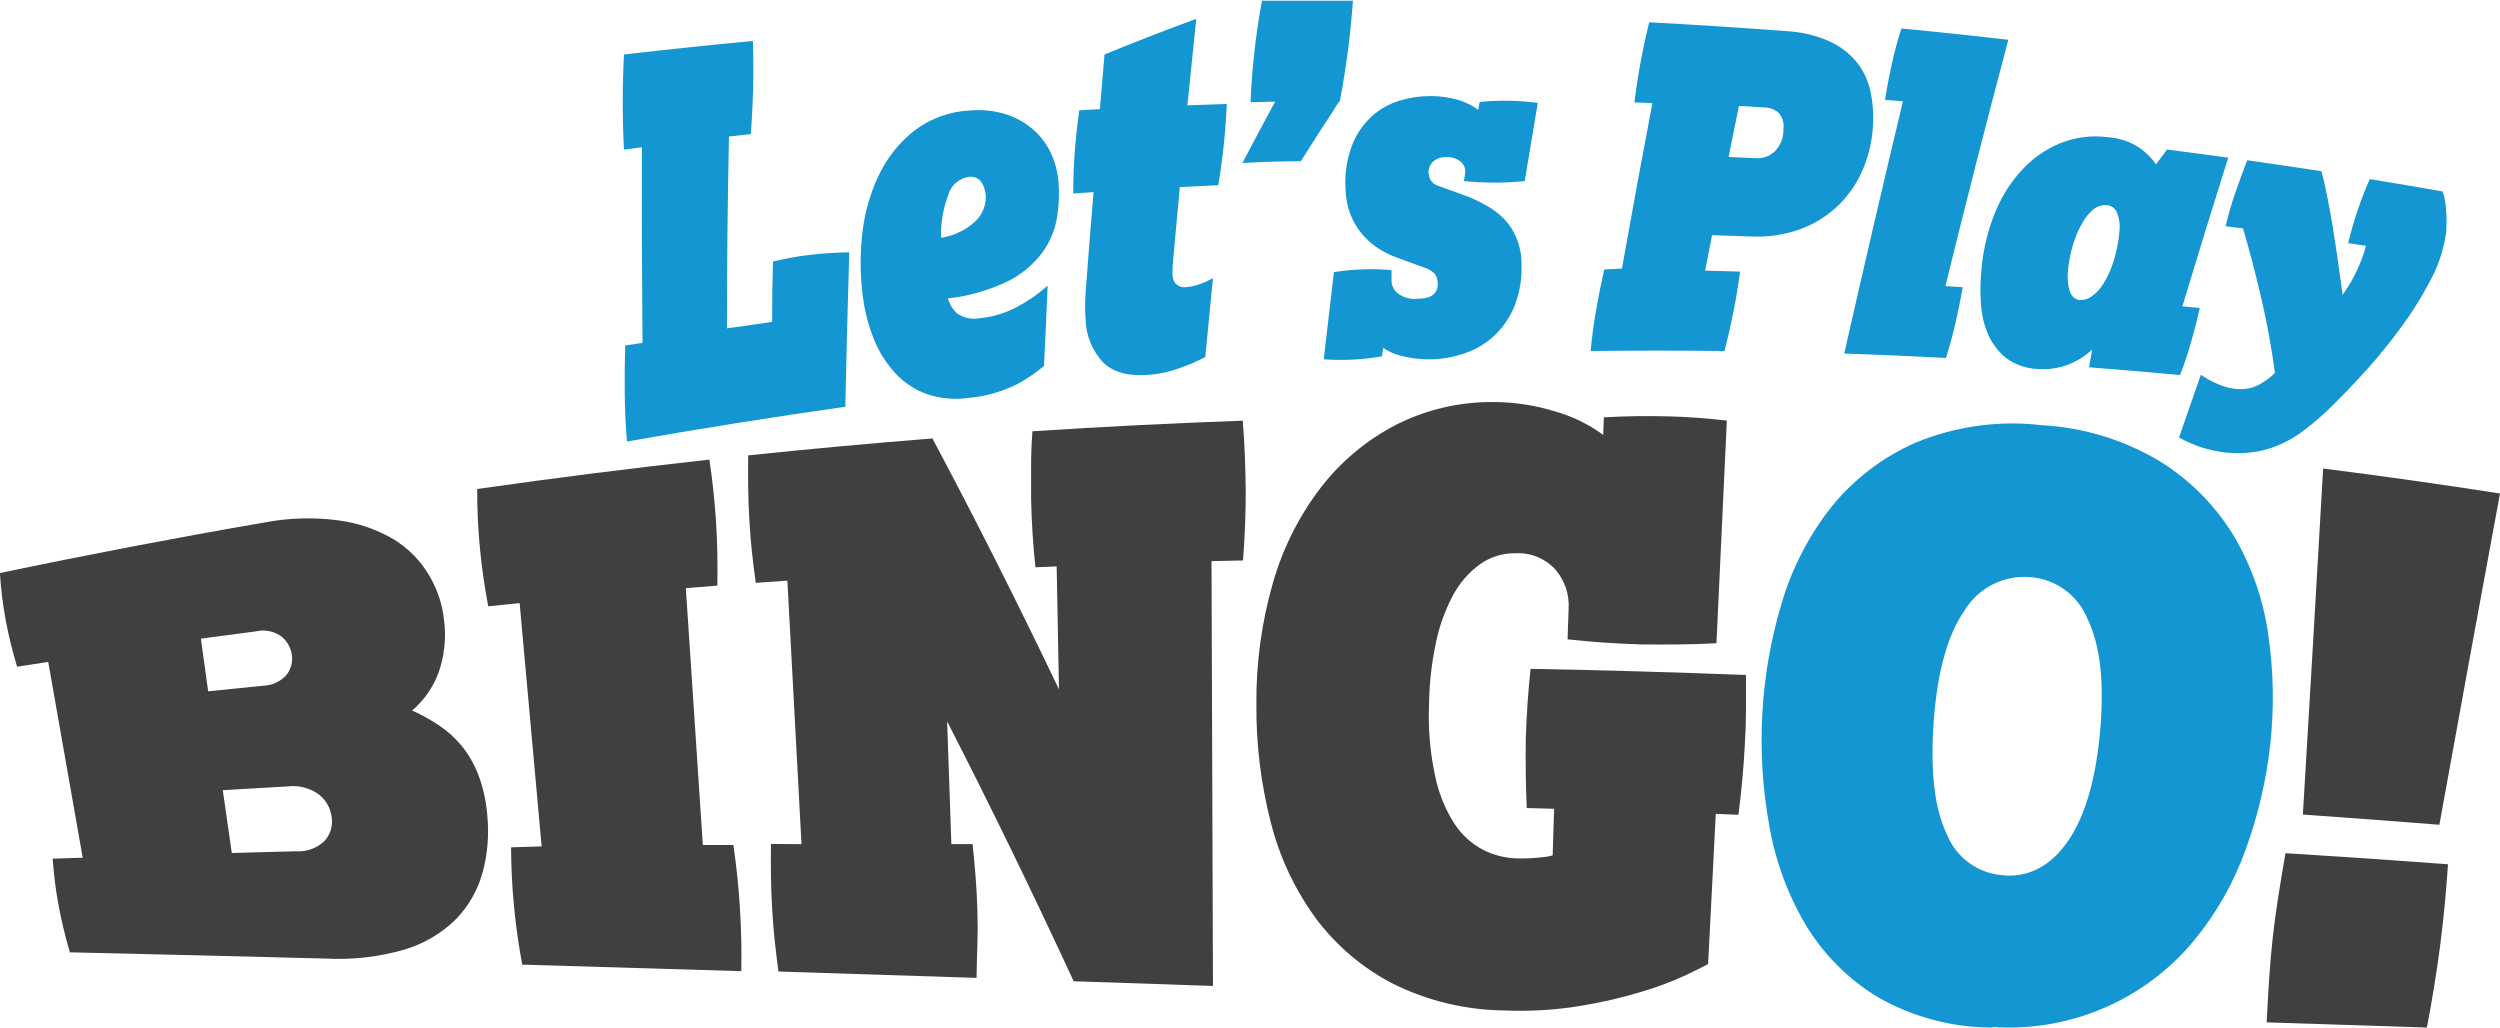
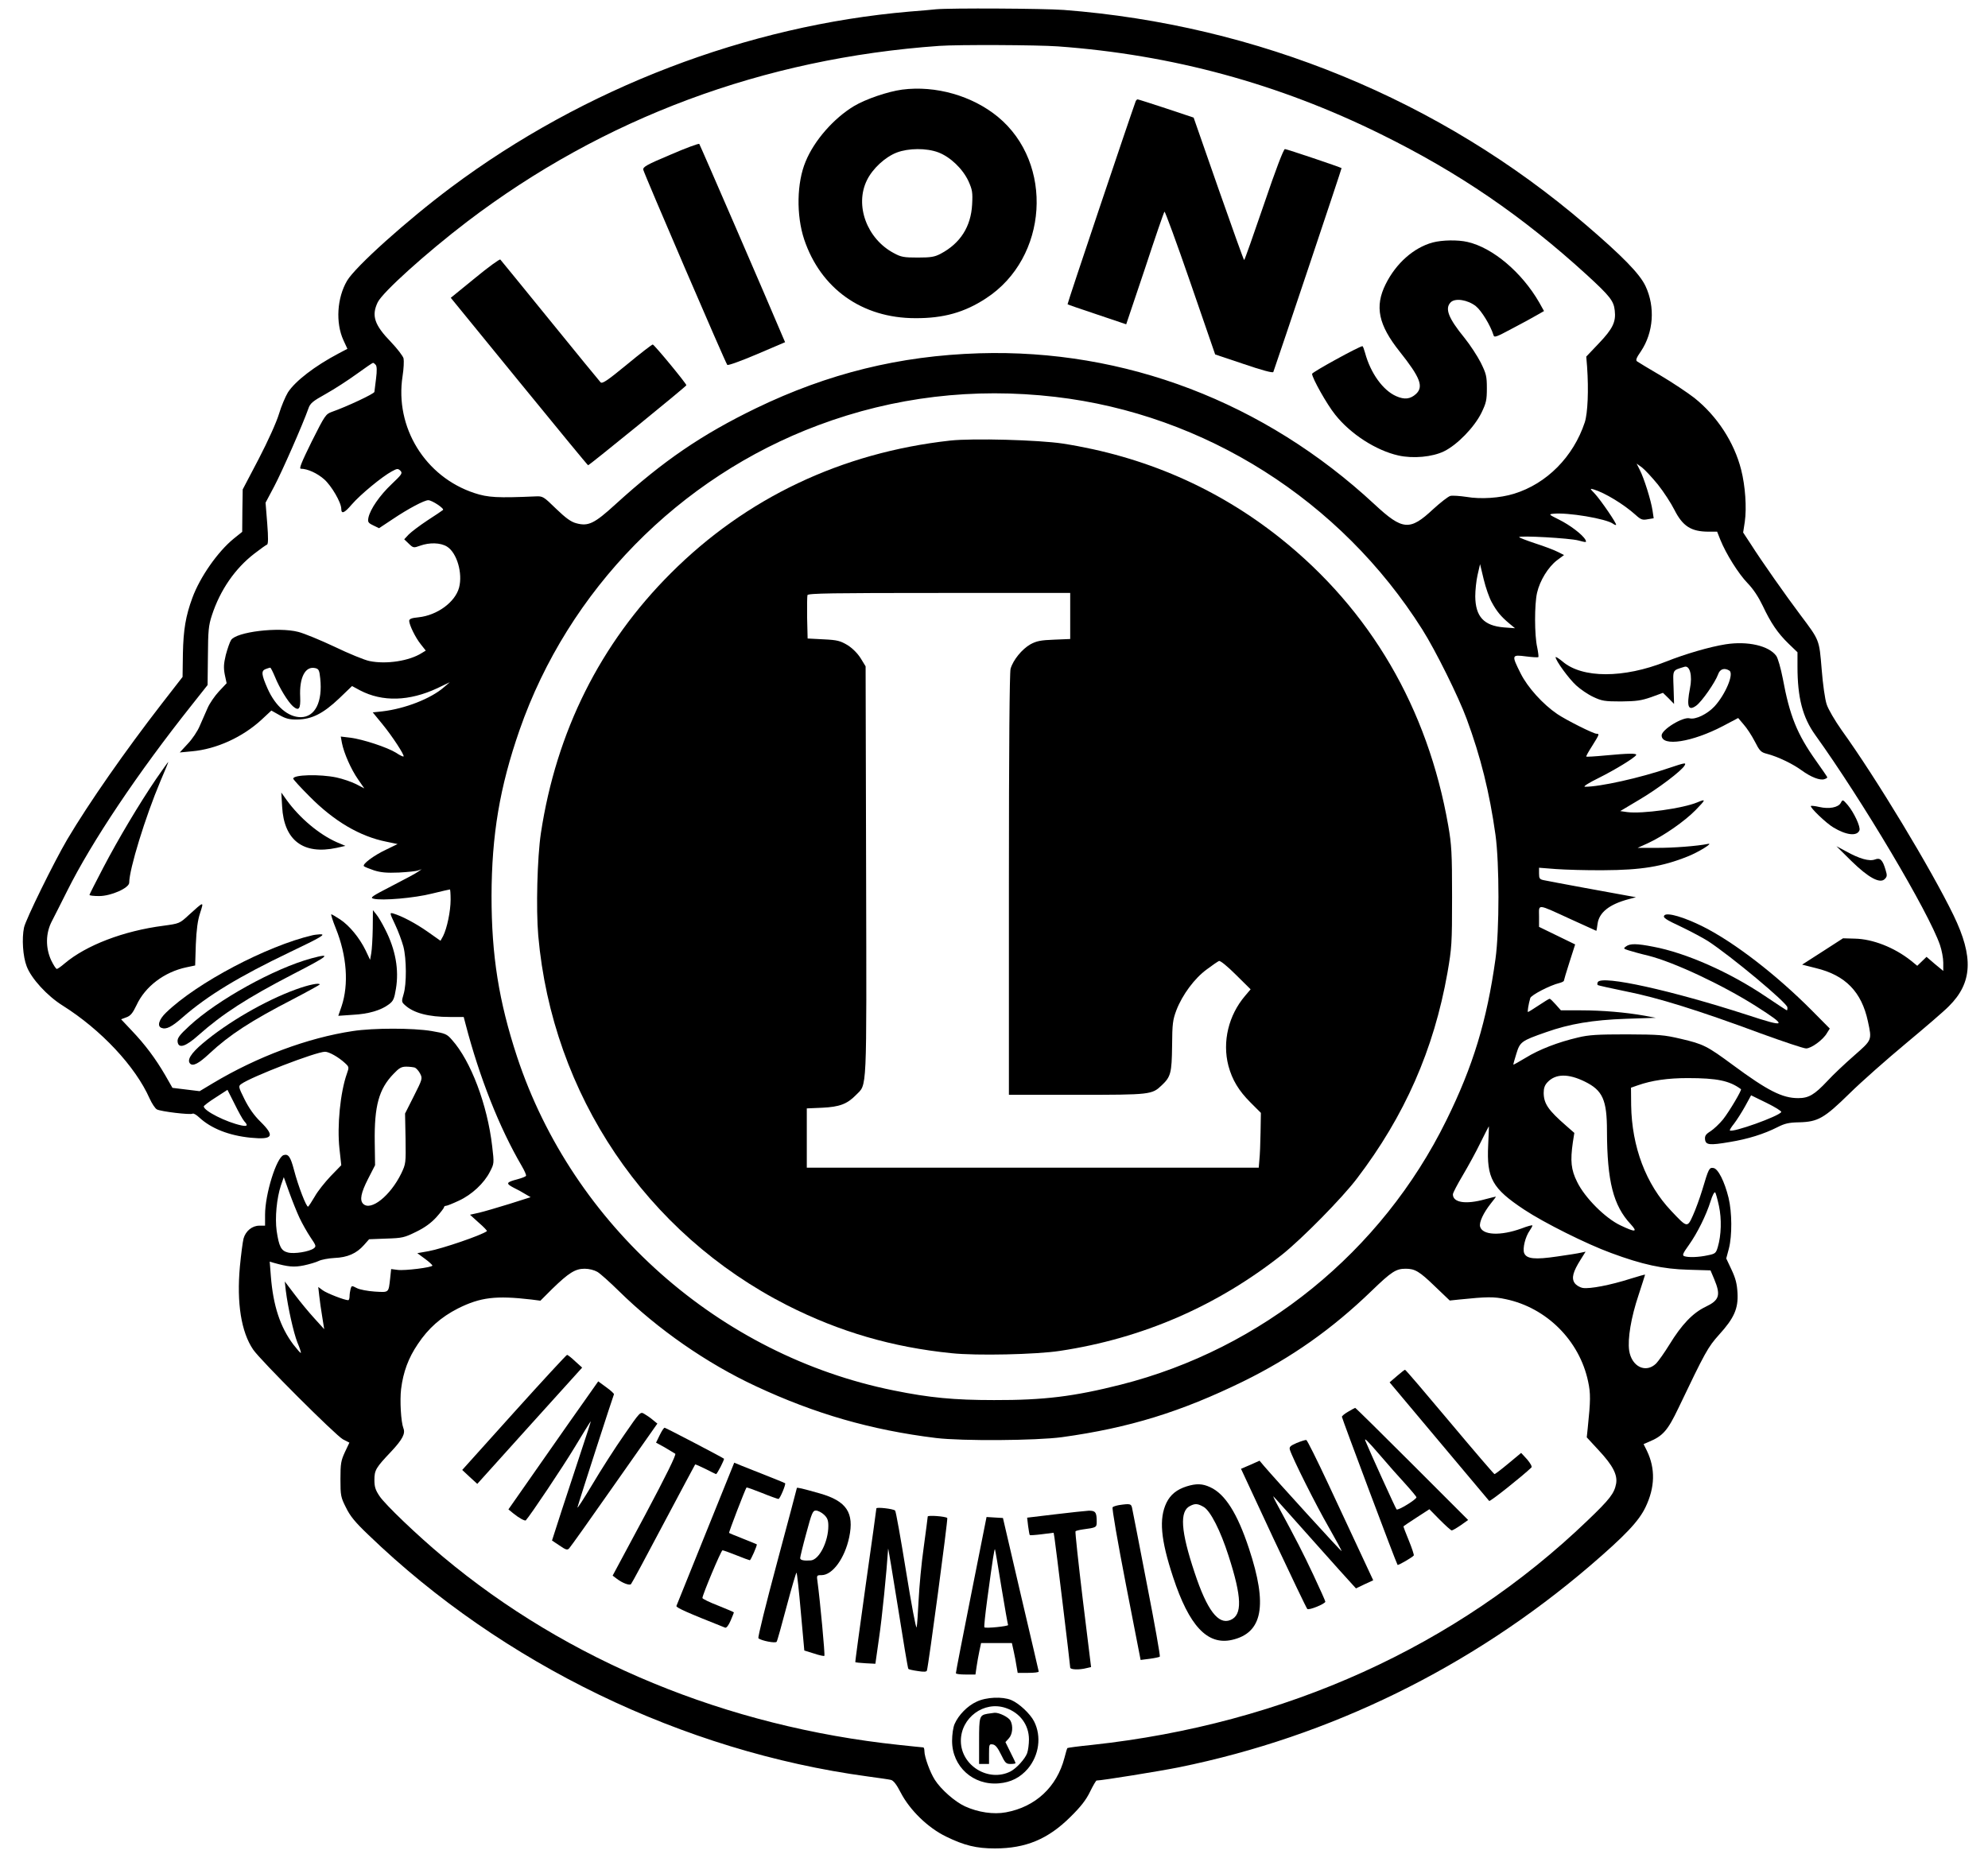
- <svg xmlns="http://www.w3.org/2000/svg" id="logo" data-name="logo" viewBox="0 0 260.23 106.96">
-   <defs>
-     <style>.cls-1{fill:#1496d3;}.cls-2{fill:#40403f;}</style>
-   </defs>
-   <path class="cls-1" d="M82.21,58.73q-.09-10.22-.07-20.36l-1.86.24a95.58,95.58,0,0,1,0-9.9Q87,27.94,93.7,27.3A86.68,86.68,0,0,1,93.48,37l-2.27.25Q91,47.21,91,57.22l4.7-.67q0-3.15.09-6.29,1-.23,1.94-.41t2-.29q1-.12,2-.18t2-.07q-.24,8-.41,16.07Q91.88,67,80.59,69q-.2-2.48-.23-5t.05-5Z" transform="translate(-15.33 -23.04)" />
-   <path class="cls-1" d="M124,61.14A17.31,17.31,0,0,1,121.26,63a14,14,0,0,1-5.12,1.46,9.36,9.36,0,0,1-4.25-.37,8.28,8.28,0,0,1-3.3-2.13,11.49,11.49,0,0,1-2.29-3.6,17.88,17.88,0,0,1-1.19-4.76,26.63,26.63,0,0,1,0-6.43,18.73,18.73,0,0,1,1.75-6,13,13,0,0,1,3.68-4.56,10.35,10.35,0,0,1,5.76-2.07,9.65,9.65,0,0,1,3.72.39,8.13,8.13,0,0,1,2.83,1.57,7.34,7.34,0,0,1,1.86,2.46,8.74,8.74,0,0,1,.8,3,15.44,15.44,0,0,1-.15,3.7,8.59,8.59,0,0,1-1.49,3.61,10.16,10.16,0,0,1-3.54,3A19.07,19.07,0,0,1,114,54.1a3.34,3.34,0,0,0,1,1.6,3.12,3.12,0,0,0,2.38.45A10.21,10.21,0,0,0,121.17,55a15.71,15.71,0,0,0,3.21-2.22Q124.21,57,124,61.14Zm-6.11-18a2.26,2.26,0,0,0-.48-1.24,1.32,1.32,0,0,0-1.22-.45,2.6,2.6,0,0,0-2.14,1.83,12,12,0,0,0-.77,4.51,6.71,6.71,0,0,0,3.6-1.73A3.57,3.57,0,0,0,117.93,43.15Z" transform="translate(-15.33 -23.04)" />
-   <path class="cls-1" d="M129.82,34.4q.1-1.33.24-2.82t.24-2.87Q135,26.78,139.85,25q-.47,4.5-.92,9l4.1-.14q-.09,2.1-.31,4.22t-.58,4.24l-4,.19q-.35,3.7-.68,7.42-.07.71-.08,1.14t0,.68a1.43,1.43,0,0,0,.35.84,1.26,1.26,0,0,0,1.11.33,5.18,5.18,0,0,0,1.5-.35,7.82,7.82,0,0,0,1.25-.58q-.41,4.1-.8,8.22a20.79,20.79,0,0,1-2.57,1.11,12.28,12.28,0,0,1-3.21.73c-2.12.19-3.72-.22-4.8-1.23a6.77,6.77,0,0,1-1.88-4.58q-.06-.71-.05-1.38t.06-1.5q.39-5.17.82-10.32l-2.12.14a60.92,60.92,0,0,1,.64-8.66Z" transform="translate(-15.33 -23.04)" />
-   <path class="cls-1" d="M144.66,40q1.68-3.21,3.4-6.38l-2.56.06a76,76,0,0,1,1.19-10.57q4.73,0,9.47,0a91.5,91.5,0,0,1-1.35,10.41,8.22,8.22,0,0,0-.67,1q-.63,1-1.4,2.14l-2,3.16Q147.72,39.84,144.66,40Z" transform="translate(-15.33 -23.04)" />
-   <path class="cls-1" d="M154.18,51.36a25.61,25.61,0,0,1,6-.21l0,.34c0,.16,0,.32,0,.47s0,.3,0,.46a1.78,1.78,0,0,0,.64,1.15,2.91,2.91,0,0,0,2.16.56c1.39,0,2.07-.59,2-1.66a1.62,1.62,0,0,0-.24-.84,2.13,2.13,0,0,0-1-.68l-3-1.09a10.17,10.17,0,0,1-2-1,7.56,7.56,0,0,1-1.68-1.52,7.3,7.3,0,0,1-1.17-2,8.06,8.06,0,0,1-.5-2.62,10.8,10.8,0,0,1,.66-4.51,8,8,0,0,1,2-3A7.68,7.68,0,0,1,161,33.52a10.82,10.82,0,0,1,3.2-.48,10.05,10.05,0,0,1,3,.43,6.71,6.71,0,0,1,2,1l.15-.82a26.33,26.33,0,0,1,6.05.1q-.69,4.06-1.36,8.14a31.45,31.45,0,0,1-6.33,0l.07-.43a3.22,3.22,0,0,0,.07-.63,1.33,1.33,0,0,0-.52-1,2.15,2.15,0,0,0-1.44-.43,1.93,1.93,0,0,0-1.4.47,1.54,1.54,0,0,0-.46,1.19,1.84,1.84,0,0,0,.2.7,1.39,1.39,0,0,0,.88.65l3.14,1.14a16.45,16.45,0,0,1,2,1,7.76,7.76,0,0,1,1.75,1.39,6.28,6.28,0,0,1,1.23,2,7.08,7.08,0,0,1,.48,2.63,11,11,0,0,1-.79,4.48A9,9,0,0,1,170.86,58a8.51,8.51,0,0,1-3,1.79,11.46,11.46,0,0,1-3.37.65,11.34,11.34,0,0,1-2.91-.27,5.92,5.92,0,0,1-2.27-.93l-.13.89a24.51,24.51,0,0,1-6.06.31Q153.65,55.89,154.18,51.36Z" transform="translate(-15.33 -23.04)" />
-   <path class="cls-1" d="M184.16,51q1.54-8.66,3.17-17.23l-1.87-.07A71.11,71.11,0,0,1,187,25.36q7.14.38,14.27.92a12.58,12.58,0,0,1,4.55,1.09,7.89,7.89,0,0,1,2.82,2.19,7.31,7.31,0,0,1,1.39,3,12.94,12.94,0,0,1,.27,3.46,13.73,13.73,0,0,1-1,4.52,11.48,11.48,0,0,1-2.5,3.76,11.31,11.31,0,0,1-3.95,2.55,13.26,13.26,0,0,1-5.38.8l-3.93-.13-.72,3.69,3.63.1q-.26,2.07-.67,4.13t-.94,4.14q-7-.09-13.94,0,.2-2.13.57-4.25t.85-4.24Zm14-11.49a2.59,2.59,0,0,0,1.9-.7,3.16,3.16,0,0,0,.91-2.36,2.07,2.07,0,0,0-.51-1.68,2.37,2.37,0,0,0-1.48-.55l-2.64-.15q-.54,2.65-1.08,5.31Z" transform="translate(-15.33 -23.04)" />
-   <path class="cls-1" d="M211.54,33.43q.3-1.87.71-3.73t1-3.7q5.57.54,11.13,1.18-3.37,12.7-6.55,25.64l1.81.12q-.33,1.84-.75,3.68t-1,3.68q-5.29-.28-10.59-.46,3-13.25,6.11-26.26Z" transform="translate(-15.33 -23.04)" />
-   <path class="cls-1" d="M232.78,61.27l.33-1.84a7.68,7.68,0,0,1-2.6,1.6,7.3,7.3,0,0,1-3,.42,5.87,5.87,0,0,1-3.33-1.12,6.33,6.33,0,0,1-1.87-2.41,9.43,9.43,0,0,1-.77-3.1,21,21,0,0,1,0-3.21,20.73,20.73,0,0,1,1.33-6.12,14.9,14.9,0,0,1,2.86-4.69,11.26,11.26,0,0,1,4.07-2.86,9.82,9.82,0,0,1,4.93-.62,6.75,6.75,0,0,1,3.4,1.17,7.54,7.54,0,0,1,1.63,1.65l1.14-1.54q3.19.41,6.37.85-2.42,7.68-4.77,15.47l1.81.19q-.4,1.75-.89,3.49t-1.16,3.48Q237.49,61.64,232.78,61.27Zm-.89-7a1.88,1.88,0,0,0,1.14-.36,4.25,4.25,0,0,0,1.21-1.28,10,10,0,0,0,1.05-2.26,14.51,14.51,0,0,0,.66-3.27,4,4,0,0,0-.21-1.8,1.24,1.24,0,0,0-1.06-.9,2,2,0,0,0-1.5.47A5.3,5.3,0,0,0,232,46.4a10.2,10.2,0,0,0-.92,2.23,13.29,13.29,0,0,0-.49,2.58,5.17,5.17,0,0,0,.19,2.16A1.27,1.27,0,0,0,231.9,54.29Z" transform="translate(-15.33 -23.04)" />
-   <path class="cls-1" d="M259.75,48.35A40.43,40.43,0,0,1,262,41.68q3.8.62,7.58,1.29a4.67,4.67,0,0,1,.27,1.06q.09.61.13,1.28a11,11,0,0,1,0,1.32q0,.65-.12,1.17a14.74,14.74,0,0,1-1.56,4.46,37.74,37.74,0,0,1-2.92,4.69,57.06,57.06,0,0,1-3.68,4.56q-2,2.21-3.84,4a31.19,31.19,0,0,1-2.48,2.16,13.18,13.18,0,0,1-2.49,1.54,10.64,10.64,0,0,1-2.7.85,12.12,12.12,0,0,1-3.14.09,12.77,12.77,0,0,1-4.9-1.57q1.13-3.28,2.27-6.53l.51.33a9.29,9.29,0,0,0,.87.47,8.55,8.55,0,0,0,1.07.42,5.17,5.17,0,0,0,1.07.24,4.8,4.8,0,0,0,1.6-.07,4,4,0,0,0,1.27-.56,6.94,6.94,0,0,0,.85-.6,4.54,4.54,0,0,0,.47-.43q-.52-3.93-1.43-7.82t-1.89-7.22L247,46.59q.4-1.74,1-3.46t1.24-3.41q3.87.55,7.73,1.14.25.88.57,2.45t.62,3.41q.3,1.85.56,3.71t.46,3.31q.4-.57.8-1.24a15,15,0,0,0,.72-1.38q.32-.7.56-1.36a10,10,0,0,0,.35-1.14Z" transform="translate(-15.33 -23.04)" />
-   <path class="cls-2" d="M23.94,112.32,20.35,91.94l-3.24.5q-.37-1.22-.66-2.4t-.52-2.42q-.23-1.24-.38-2.45t-.23-2.48Q29,79.82,42.78,77.44a24.13,24.13,0,0,1,7.81-.23,15.18,15.18,0,0,1,5.77,2A10.88,10.88,0,0,1,60,82.93a11.49,11.49,0,0,1,1.56,4.71A11.9,11.9,0,0,1,61,93a9.47,9.47,0,0,1-2.77,4A18.49,18.49,0,0,1,61,98.53a10.93,10.93,0,0,1,2.37,2.13,11.11,11.11,0,0,1,1.74,3,15.19,15.19,0,0,1,.93,4.12,16.5,16.5,0,0,1-.47,6.06,11.24,11.24,0,0,1-2.79,4.89,12.81,12.81,0,0,1-5.34,3.15,24.54,24.54,0,0,1-8.17.94q-13.34-.35-26.67-.65-.36-1.25-.65-2.44t-.52-2.43q-.23-1.24-.38-2.44t-.24-2.44Zm18.77-17.9a3.38,3.38,0,0,0,2.42-1.1,2.73,2.73,0,0,0,.58-2.12,3.05,3.05,0,0,0-1-1.84,3.25,3.25,0,0,0-2.74-.6l-5.73.76L37,95Zm3.41,17.23a3.91,3.91,0,0,0,3-1.08,3,3,0,0,0,.73-2.49,3.51,3.51,0,0,0-1.34-2.35,4.59,4.59,0,0,0-3.25-.83l-6.74.39.94,6.54Z" transform="translate(-15.33 -23.04)" />
-   <path class="cls-2" d="M71.71,111.14,69.42,85.82l-3.27.33q-.29-1.55-.5-3t-.36-3q-.15-1.56-.22-3.06T65,73.94q12.06-1.72,24.17-3.06.25,1.66.42,3.26t.28,3.28q.1,1.68.13,3.29T90,84l-3.28.26L88.49,111l3.18,0q.24,1.68.41,3.28t.27,3.29q.1,1.68.14,3.28t0,3.28l-22.8-.68q-.29-1.56-.5-3.06t-.36-3.05q-.15-1.56-.22-3.05t-.08-3.05Z" transform="translate(-15.33 -23.04)" />
-   <path class="cls-2" d="M98.76,110.91,97.29,83.48,94,83.71q-.24-1.69-.41-3.3t-.26-3.31q-.1-1.69-.12-3.32t0-3.34q9.58-1,19.18-1.76,6.76,12.7,13.17,26.11L125.32,82l-2.21.09q-.19-1.8-.3-3.52T122.66,75q0-1.8,0-3.53t.14-3.54q10.94-.71,21.89-1.1.15,1.86.22,3.63T145,74.1q0,1.86-.07,3.64t-.21,3.64l-3.28.07.15,44.22-14.5-.49q-6.4-13.84-13.17-27.05l.44,12.78h2.21q.19,1.78.32,3.48t.18,3.48q.06,1.78,0,3.48t-.09,3.48l-20.62-.66q-.23-1.7-.4-3.32t-.26-3.32q-.1-1.69-.12-3.32t0-3.32Z" transform="translate(-15.33 -23.04)" />
-   <path class="cls-2" d="M177.1,107.23l-2.85-.08q-.08-1.91-.1-3.65t0-3.56q.06-1.82.18-3.6t.32-3.68q11.22.21,22.42.64,0,1.92,0,3.71t-.12,3.62q-.1,1.83-.26,3.57t-.4,3.65l-2.36-.09-.8,15.63q-.56.31-2.35,1.17a34.31,34.31,0,0,1-4.56,1.71,50,50,0,0,1-6.4,1.48,38.8,38.8,0,0,1-7.91.47,26.68,26.68,0,0,1-11.62-2.8,23.42,23.42,0,0,1-8-6.8,28.81,28.81,0,0,1-4.67-9.94,47.78,47.78,0,0,1-1.51-12.34,44.28,44.28,0,0,1,1.73-12.66,29.71,29.71,0,0,1,5-9.92,23.57,23.57,0,0,1,7.8-6.5,22,22,0,0,1,10.23-2.37,21.7,21.7,0,0,1,6.21.94,15.55,15.55,0,0,1,5.13,2.48l.07-1.83q3.34-.19,6.74-.1,3,.08,6.06.44L194,90q-2,.1-3.94.12t-3.86,0q-2-.06-3.89-.19t-3.81-.34l.11-3.15a5.76,5.76,0,0,0-1.35-4.09,5.26,5.26,0,0,0-4.16-1.72,6.2,6.2,0,0,0-3.74,1.16,9.58,9.58,0,0,0-2.82,3.28,18.45,18.45,0,0,0-1.77,5,33,33,0,0,0-.69,6.34,29.48,29.48,0,0,0,.65,7.47,14.7,14.7,0,0,0,2,4.91,8,8,0,0,0,3,2.72,8.24,8.24,0,0,0,3.47.88,17.1,17.1,0,0,0,2.46-.1,6.52,6.52,0,0,0,1.29-.21Z" transform="translate(-15.33 -23.04)" />
-   <path class="cls-1" d="M222.77,130a24,24,0,0,1-12-3.18,22.2,22.2,0,0,1-7.5-7.54,30.38,30.38,0,0,1-3.78-10.34,49.69,49.69,0,0,1-.72-11.56,49.14,49.14,0,0,1,2-11.49,29.72,29.72,0,0,1,5.13-10,23.26,23.26,0,0,1,8.84-6.78,26.39,26.39,0,0,1,13.14-1.81,26.68,26.68,0,0,1,12.52,3.91A23.47,23.47,0,0,1,248,79.07a28,28,0,0,1,3.47,10.26,45,45,0,0,1,.18,11.16,47,47,0,0,1-2.54,10.91,31.68,31.68,0,0,1-5.4,9.54,25,25,0,0,1-21,9Zm1.29-15.82q3.93.18,6.55-3.62t3.32-11.34q.69-7.64-1.29-11.72a7,7,0,0,0-6-4.39,7.3,7.3,0,0,0-6.84,3.51q-2.64,3.81-3.19,11.58T218,109.92A6.79,6.79,0,0,0,224.06,114.16Z" transform="translate(-15.33 -23.04)" />
-   <path class="cls-2" d="M257.15,71.81q9.23,1.17,18.41,2.6-3.18,17.17-6.31,34.48-7.1-.56-14.21-1.06Q256.12,89.88,257.15,71.81Zm13,41.16q-.15,2.22-.35,4.33t-.48,4.24q-.28,2.14-.62,4.23t-.75,4.23l-16.68-.54q.11-2.22.25-4.39t.38-4.39q.25-2.21.59-4.38t.74-4.45Q261.66,112.37,270.12,113Z" transform="translate(-15.33 -23.04)" />
+ <svg xmlns="http://www.w3.org/2000/svg" version="1.0" width="1200pt" height="1119pt" viewBox="0 0 1200 1119" preserveAspectRatio="xMidYMid meet">
+   <g transform="translate(0,1119) scale(0.1,-0.1)" fill="#000000" stroke="none">
+     <path d="M5650 11134 c-19 -2 -91 -9 -160 -14 -979 -84 -1964 -461 -2767 -1061 -266 -199 -578 -479 -628 -564 -61 -104 -70 -254 -22 -359 l24 -52 -55 -29 c-142 -75 -260 -166 -304 -234 -15 -25 -40 -83 -54 -130 -15 -50 -66 -163 -122 -271 l-97 -185 -2 -128 -1 -128 -51 -41 c-96 -78 -204 -232 -250 -358 -40 -109 -54 -191 -57 -336 l-2 -141 -125 -161 c-220 -284 -440 -599 -571 -820 -81 -138 -251 -484 -261 -532 -14 -66 -7 -175 16 -234 27 -73 124 -179 217 -237 232 -146 439 -367 525 -561 14 -31 34 -61 44 -66 23 -13 202 -34 215 -26 6 4 24 -7 41 -23 71 -66 179 -109 310 -122 135 -13 148 9 59 97 -39 38 -70 83 -96 135 -37 75 -38 79 -20 92 58 43 452 195 506 195 24 0 81 -32 120 -68 25 -23 26 -25 12 -64 -40 -113 -60 -316 -45 -453 l11 -100 -64 -66 c-35 -37 -79 -92 -96 -123 -18 -31 -36 -58 -40 -61 -10 -6 -60 124 -85 220 -21 80 -34 100 -63 91 -43 -14 -112 -235 -112 -360 l0 -66 -34 0 c-44 0 -83 -32 -96 -78 -5 -20 -15 -96 -22 -169 -20 -220 8 -395 80 -501 43 -64 500 -520 542 -542 l39 -20 -27 -57 c-24 -52 -27 -70 -27 -163 0 -99 2 -110 33 -171 25 -52 55 -89 137 -167 807 -778 1898 -1306 3010 -1457 66 -9 130 -18 142 -21 15 -3 34 -26 60 -77 55 -106 164 -212 273 -265 110 -54 184 -72 295 -72 187 0 321 56 456 190 63 62 95 103 119 153 18 37 36 67 39 67 32 0 384 57 498 80 914 186 1765 604 2480 1216 213 183 295 269 336 355 57 119 60 232 8 340 l-20 40 32 14 c85 35 114 69 178 203 163 341 178 368 246 444 91 100 116 158 111 251 -3 55 -11 88 -36 141 l-32 68 16 60 c20 78 19 219 -2 306 -24 98 -63 176 -91 180 -26 4 -29 -2 -68 -133 -15 -49 -40 -118 -56 -153 -34 -76 -35 -75 -131 27 -153 161 -238 387 -242 638 l-1 106 40 14 c85 30 182 44 302 44 179 0 253 -16 322 -67 6 -5 -69 -132 -108 -182 -22 -27 -56 -59 -76 -72 -29 -18 -35 -28 -33 -49 4 -34 26 -37 149 -16 110 18 206 48 289 90 43 22 69 28 130 29 114 3 151 24 305 175 71 70 224 205 338 300 114 95 232 196 261 226 142 141 150 297 28 549 -135 278 -466 827 -675 1117 -41 58 -82 128 -91 157 -10 30 -23 121 -30 211 -15 181 -12 173 -129 329 -85 113 -235 326 -299 427 l-46 70 10 65 c12 85 3 216 -22 314 -42 166 -146 325 -283 434 -40 31 -131 92 -202 134 -72 42 -136 81 -143 86 -10 7 -5 21 23 61 76 114 87 267 28 393 -35 75 -139 181 -363 373 -876 751 -1980 1205 -3149 1295 -121 9 -684 12 -771 4z m735 -224 c690 -50 1332 -225 1950 -530 472 -233 853 -493 1247 -853 136 -125 159 -154 165 -212 8 -68 -12 -110 -96 -198 l-76 -80 5 -61 c10 -142 4 -280 -14 -336 -69 -208 -229 -370 -427 -431 -84 -26 -200 -34 -287 -19 -40 6 -84 9 -97 6 -13 -3 -60 -40 -104 -80 -141 -132 -184 -129 -354 29 -665 618 -1508 939 -2387 912 -481 -15 -912 -122 -1345 -331 -330 -160 -561 -318 -849 -580 -129 -118 -165 -135 -238 -115 -31 8 -63 31 -121 87 -77 75 -80 77 -125 75 -228 -10 -286 -7 -368 20 -298 98 -482 398 -434 706 7 44 9 92 6 107 -4 15 -38 59 -76 99 -100 103 -119 159 -80 240 30 61 290 296 540 487 821 625 1788 986 2850 1061 112 8 589 6 715 -3z m-4117 -1923 c7 -8 8 -35 2 -82 -5 -39 -9 -75 -10 -81 0 -11 -169 -90 -255 -120 -39 -14 -43 -20 -123 -179 -62 -126 -78 -165 -66 -165 40 0 99 -27 141 -64 44 -39 103 -140 103 -178 0 -34 19 -26 64 27 51 59 183 168 241 199 33 18 37 18 52 4 14 -15 9 -22 -53 -81 -72 -68 -129 -151 -140 -202 -5 -27 -2 -32 29 -47 l35 -17 83 55 c92 62 190 114 214 114 23 0 99 -51 89 -59 -5 -4 -47 -33 -94 -63 -47 -31 -97 -69 -113 -85 l-27 -29 28 -27 c26 -25 29 -26 67 -12 58 21 124 19 163 -5 60 -37 96 -161 73 -248 -24 -88 -132 -167 -245 -179 -43 -4 -56 -10 -56 -22 1 -25 37 -100 70 -141 l30 -38 -23 -14 c-76 -49 -216 -70 -317 -49 -30 6 -125 45 -210 86 -85 40 -184 81 -220 90 -120 31 -373 0 -405 -49 -8 -12 -22 -53 -32 -90 -13 -55 -14 -78 -6 -120 l11 -51 -47 -50 c-25 -27 -56 -72 -68 -100 -12 -27 -33 -76 -47 -107 -13 -32 -46 -81 -73 -109 l-48 -52 74 7 c147 13 305 85 420 191 l59 55 48 -27 c39 -22 61 -28 109 -27 87 1 156 36 252 127 l78 75 48 -26 c136 -71 298 -66 467 13 l75 36 -35 -30 c-79 -69 -235 -130 -373 -146 l-57 -6 59 -72 c59 -72 134 -187 127 -194 -2 -3 -23 7 -45 22 -53 33 -199 81 -275 91 l-59 7 7 -39 c12 -61 55 -159 97 -219 l38 -55 -50 26 c-28 14 -81 32 -118 40 -100 21 -261 17 -261 -7 0 -5 44 -53 98 -107 148 -150 304 -242 465 -274 l67 -14 -68 -33 c-77 -36 -148 -90 -135 -101 4 -4 32 -15 61 -25 42 -13 76 -16 150 -13 54 3 106 8 117 13 l20 7 -20 -14 c-11 -9 -82 -47 -158 -86 -124 -64 -136 -72 -112 -78 51 -13 247 4 353 31 57 14 105 25 108 25 2 0 4 -28 4 -62 0 -70 -22 -173 -45 -219 l-16 -29 -78 55 c-73 51 -154 94 -208 110 -22 6 -21 3 12 -67 19 -40 41 -100 50 -133 19 -74 20 -227 1 -288 -13 -43 -12 -47 8 -65 52 -48 142 -72 271 -72 l84 0 11 -42 c84 -323 205 -628 339 -857 17 -29 29 -56 26 -60 -2 -5 -26 -14 -52 -21 -68 -18 -71 -25 -24 -50 23 -11 56 -29 73 -40 l31 -18 -129 -41 c-71 -22 -153 -46 -183 -53 l-54 -12 53 -48 c30 -26 52 -49 49 -51 -30 -24 -270 -106 -352 -121 l-68 -12 46 -34 c25 -18 45 -37 45 -41 0 -11 -168 -32 -210 -26 l-39 5 -6 -57 c-10 -88 -6 -84 -93 -79 -43 3 -91 12 -108 21 -31 16 -32 16 -38 -6 -3 -12 -6 -32 -6 -44 0 -13 -4 -23 -8 -23 -22 0 -130 42 -154 60 l-27 20 6 -53 c3 -28 11 -86 18 -127 l12 -75 -59 65 c-33 36 -86 100 -119 144 l-60 79 6 -54 c13 -104 47 -255 70 -314 14 -32 23 -61 21 -63 -3 -2 -22 21 -45 50 -80 106 -122 235 -136 412 l-7 89 23 -7 c89 -25 123 -28 183 -16 33 7 74 19 90 27 16 8 59 16 95 18 78 3 133 27 178 78 l31 35 104 4 c97 3 109 6 180 41 52 25 91 54 122 88 25 28 46 55 46 60 0 5 6 9 13 9 6 0 41 14 77 31 78 36 152 105 187 174 26 50 26 51 14 154 -29 251 -129 516 -243 643 -30 35 -40 39 -122 53 -113 19 -351 19 -476 0 -273 -41 -578 -155 -845 -315 l-80 -48 -82 10 -82 10 -44 77 c-59 101 -121 184 -201 268 l-65 69 32 12 c25 9 38 25 61 73 52 113 168 201 302 229 l52 11 4 127 c4 90 11 145 26 190 23 72 25 72 -69 -13 -55 -51 -57 -51 -151 -64 -242 -31 -468 -118 -598 -228 -21 -18 -42 -33 -47 -33 -5 0 -20 23 -34 52 -35 76 -34 165 5 238 16 30 56 111 91 180 149 299 427 714 753 1124 l95 120 2 175 c1 154 4 185 24 246 50 153 140 283 257 373 36 28 70 52 76 54 7 3 8 40 1 128 l-10 125 53 100 c48 91 173 376 205 467 11 33 25 45 106 90 52 29 135 83 186 120 51 37 95 67 98 67 4 1 11 -5 17 -12z m4101 -193 c904 -105 1724 -625 2216 -1404 80 -126 220 -409 268 -540 85 -230 138 -444 174 -700 24 -174 24 -576 0 -750 -52 -373 -135 -647 -297 -975 -390 -792 -1112 -1379 -1965 -1595 -281 -71 -462 -94 -765 -93 -241 0 -389 14 -605 58 -1053 212 -1937 996 -2274 2015 -110 335 -154 610 -154 970 1 369 49 657 169 1002 294 845 963 1527 1804 1841 457 171 938 228 1429 171z m3638 -529 c35 -44 80 -113 100 -153 50 -99 101 -132 207 -132 l51 0 19 -48 c35 -87 110 -206 164 -262 35 -36 66 -83 92 -137 49 -104 90 -165 157 -230 l53 -51 0 -87 c0 -187 31 -306 107 -412 285 -397 684 -1069 753 -1268 11 -32 20 -80 20 -107 l0 -50 -51 42 -50 43 -28 -27 -28 -27 -38 31 c-101 80 -231 131 -340 133 l-70 2 -124 -80 -123 -79 83 -21 c179 -43 276 -144 314 -321 25 -116 26 -111 -84 -208 -55 -48 -127 -116 -160 -152 -79 -84 -113 -104 -177 -104 -95 0 -183 44 -394 200 -156 115 -177 126 -314 158 -102 24 -129 26 -326 27 -175 0 -230 -3 -295 -19 -120 -28 -234 -72 -315 -122 -40 -24 -74 -43 -75 -42 -1 2 7 31 18 66 22 72 30 78 179 130 141 50 281 74 483 81 l180 6 -70 13 c-113 20 -252 32 -381 32 l-122 0 -31 35 c-17 19 -33 35 -37 35 -4 0 -33 -18 -66 -40 -33 -22 -62 -40 -65 -40 -4 0 3 46 14 84 5 18 118 77 176 91 15 4 27 10 27 14 0 3 15 54 34 113 l34 106 -109 53 -109 53 0 63 c0 77 -18 79 194 -18 83 -38 151 -69 152 -69 1 0 4 19 7 41 9 70 71 119 187 150 l45 12 -50 9 c-63 11 -471 86 -507 94 -24 5 -28 10 -28 40 l0 35 103 -8 c56 -4 185 -8 287 -7 227 1 355 22 507 83 66 26 159 84 123 76 -62 -13 -214 -25 -315 -24 l-110 0 64 29 c94 44 218 130 286 199 63 65 64 69 11 47 -88 -37 -334 -71 -424 -59 l-42 6 109 65 c118 69 263 179 280 211 10 18 1 16 -92 -15 -177 -61 -422 -115 -510 -114 -13 1 24 24 83 53 102 51 214 120 226 138 7 12 -45 11 -185 -2 -62 -6 -115 -9 -116 -7 -2 2 14 31 36 65 43 69 45 73 26 73 -19 0 -184 83 -237 119 -87 59 -179 161 -221 245 -56 112 -55 114 32 103 39 -5 72 -7 75 -4 2 2 -1 28 -7 58 -17 73 -17 261 -1 330 17 74 67 155 120 196 l43 32 -38 19 c-21 11 -82 34 -135 51 -54 18 -98 35 -98 38 0 11 305 -6 357 -20 49 -13 51 -13 43 4 -17 31 -93 89 -160 122 -60 30 -63 32 -36 35 87 10 324 -30 364 -61 7 -5 14 -8 17 -6 6 6 -92 149 -128 188 -31 32 -31 33 -7 26 67 -20 182 -90 252 -153 33 -30 42 -33 74 -27 l36 6 -7 47 c-9 60 -51 195 -77 245 l-19 38 32 -23 c17 -13 60 -59 96 -103z m-1002 -712 c30 -55 55 -85 105 -127 l35 -29 -67 5 c-121 10 -172 65 -173 188 0 36 6 94 14 129 l15 65 22 -92 c12 -50 34 -113 49 -139z m-7345 -450 c27 -67 78 -150 108 -177 36 -31 47 -17 44 56 -6 118 31 189 92 174 20 -5 24 -13 29 -62 15 -142 -31 -233 -117 -234 -77 0 -153 65 -201 173 -37 84 -39 106 -13 117 13 5 26 9 29 9 3 1 16 -25 29 -56z m845 -2359 c8 -4 23 -20 31 -36 15 -29 14 -33 -38 -136 l-53 -105 3 -151 c2 -149 2 -152 -26 -211 -66 -135 -184 -229 -230 -183 -22 22 -13 67 30 151 l42 82 -2 140 c-3 218 25 320 113 411 34 36 48 44 77 44 20 0 44 -3 53 -6z m7061 -84 c108 -53 134 -110 134 -299 1 -303 38 -450 144 -563 44 -48 27 -49 -63 -6 -91 43 -215 167 -261 262 -37 74 -42 127 -26 239 l9 57 -49 43 c-108 94 -135 133 -136 198 0 29 6 47 23 65 49 52 125 53 225 4z m-8092 -239 c24 -26 20 -33 -16 -26 -91 19 -228 88 -228 115 0 4 32 29 72 54 l71 46 43 -85 c23 -47 49 -94 58 -104z m9278 55 c-15 -26 -295 -126 -310 -111 -3 2 9 21 26 42 16 21 46 68 66 104 l36 66 94 -46 c51 -25 91 -50 88 -55z m-1769 -199 c-10 -201 24 -262 217 -390 119 -79 377 -208 525 -262 188 -70 314 -97 465 -101 l135 -4 22 -52 c41 -98 32 -128 -52 -168 -77 -37 -144 -107 -218 -228 -29 -47 -65 -98 -80 -114 -62 -61 -148 -20 -163 78 -10 71 11 199 57 336 21 65 39 120 39 122 0 2 -39 -9 -87 -24 -122 -39 -247 -63 -289 -56 -20 4 -41 17 -50 31 -19 29 -9 67 37 140 l30 48 -28 -6 c-15 -4 -80 -14 -143 -23 -135 -20 -186 -15 -200 21 -10 28 7 98 34 136 9 13 16 26 16 30 0 4 -30 -4 -66 -18 -127 -46 -237 -41 -250 12 -6 26 20 82 65 139 17 21 31 40 31 41 0 1 -30 -6 -67 -16 -115 -32 -193 -20 -193 30 0 9 27 60 59 114 32 54 81 143 107 197 27 55 50 99 51 100 1 0 -1 -51 -4 -113z m-7175 -440 c16 -34 46 -87 66 -117 34 -50 36 -55 20 -67 -27 -20 -118 -35 -156 -25 -41 10 -54 36 -68 130 -11 80 0 197 26 276 l17 49 33 -92 c18 -50 46 -120 62 -154z m8568 72 c17 -79 14 -177 -7 -248 -11 -37 -15 -41 -61 -50 -54 -12 -118 -14 -142 -5 -13 5 -7 18 29 68 51 72 104 179 131 265 10 33 22 56 27 52 4 -4 14 -41 23 -82z m-6770 -398 c17 -10 75 -62 130 -116 235 -231 530 -436 826 -574 357 -167 697 -265 1088 -313 158 -19 603 -16 760 5 406 56 719 153 1095 337 289 142 535 315 775 547 120 116 147 133 205 133 56 0 83 -16 176 -106 l90 -86 57 6 c166 17 209 18 282 2 246 -52 444 -250 496 -496 16 -73 15 -117 -2 -281 l-6 -57 72 -78 c86 -92 115 -149 105 -203 -11 -57 -37 -92 -172 -221 -791 -760 -1826 -1229 -2992 -1355 -80 -8 -146 -17 -148 -19 -2 -2 -10 -28 -18 -60 -46 -175 -174 -295 -353 -328 -75 -14 -168 0 -247 36 -61 28 -145 102 -182 160 -29 45 -63 139 -63 173 0 12 -3 23 -7 23 -5 0 -70 7 -146 15 -1040 110 -2002 507 -2753 1136 -155 129 -350 316 -383 366 -25 37 -31 57 -31 97 0 60 8 74 102 173 68 73 86 108 73 140 -15 39 -22 168 -14 236 13 104 44 188 101 272 63 95 140 163 242 215 136 68 229 79 444 54 l54 -7 71 71 c100 97 139 122 196 122 27 0 58 -8 77 -19z" />
+     <path d="M5446 10649 c-88 -12 -220 -57 -292 -100 -122 -74 -239 -207 -291 -334 -54 -128 -57 -325 -9 -470 100 -298 350 -476 671 -476 170 -1 298 35 427 120 375 244 412 815 71 1096 -155 127 -375 190 -577 164z m218 -379 c73 -28 147 -99 182 -174 23 -52 26 -67 22 -140 -7 -134 -71 -235 -190 -298 -36 -19 -58 -23 -138 -23 -84 0 -101 3 -145 27 -162 86 -237 288 -162 440 34 70 110 140 180 167 71 27 179 28 251 1z" />
+     <path d="M6855 10578 c-36 -99 -414 -1223 -411 -1225 2 -2 82 -30 179 -62 l175 -59 113 336 c61 186 114 340 118 344 3 4 74 -189 156 -427 l150 -435 173 -58 c108 -37 175 -55 178 -48 33 93 414 1230 412 1231 -8 6 -331 115 -342 115 -8 0 -56 -125 -127 -335 -63 -184 -116 -335 -119 -335 -3 0 -72 194 -155 430 l-150 430 -165 55 c-91 30 -169 55 -173 55 -4 0 -10 -6 -12 -12z" />
+     <path d="M4047 10256 c-145 -61 -167 -74 -164 -91 5 -24 496 -1166 507 -1178 4 -5 84 24 178 64 l171 73 -13 30 c-93 221 -501 1163 -505 1167 -3 4 -82 -25 -174 -65z" />
+     <path d="M8648 9726 c-114 -31 -221 -125 -284 -252 -67 -135 -44 -245 85 -407 124 -156 145 -211 99 -255 -35 -32 -70 -36 -120 -14 -80 35 -155 139 -188 261 -6 22 -13 41 -16 41 -18 0 -304 -157 -304 -167 0 -25 89 -184 139 -246 93 -118 248 -217 382 -247 89 -20 205 -9 275 25 80 39 183 145 226 232 29 60 33 77 33 149 0 73 -4 88 -37 155 -21 41 -65 108 -98 149 -98 120 -120 178 -83 215 27 27 102 15 151 -23 35 -28 89 -117 107 -175 4 -17 17 -12 112 39 60 31 127 68 151 82 l42 24 -29 52 c-105 182 -280 330 -432 365 -59 14 -154 12 -211 -3z" />
+     <path d="M2867 9511 l-146 -119 412 -505 c227 -278 414 -506 417 -506 6 -1 590 474 593 483 3 7 -194 246 -203 246 -5 0 -75 -54 -156 -121 -118 -97 -149 -118 -159 -107 -7 7 -144 175 -305 373 -161 198 -296 364 -300 368 -4 4 -73 -46 -153 -112z" />
+     <path d="M943 6488 c-102 -150 -228 -361 -321 -539 -45 -86 -82 -159 -82 -162 0 -4 26 -7 58 -7 73 0 182 49 182 81 0 81 97 396 188 612 28 64 49 117 48 117 -2 0 -34 -46 -73 -102z" />
+     <path d="M1703 6320 c11 -204 128 -292 329 -249 l53 12 -52 22 c-108 48 -224 146 -303 255 l-32 45 5 -85z" />
+     <path d="M2250 5585 c-1 -60 -5 -128 -9 -150 l-7 -40 -27 57 c-37 76 -98 150 -154 187 -26 17 -50 31 -53 31 -4 0 8 -38 27 -85 67 -166 79 -338 35 -470 l-20 -58 87 6 c96 5 170 27 218 63 27 20 33 33 43 95 19 114 -2 235 -65 358 -18 36 -42 77 -54 91 l-20 25 -1 -110z" />
+     <path d="M1885 5543 c-274 -64 -696 -286 -882 -466 -44 -42 -56 -83 -28 -93 28 -11 61 5 130 66 149 130 341 246 644 391 193 92 222 110 181 108 -14 -1 -34 -3 -45 -6z" />
+     <path d="M1880 5404 c-222 -60 -568 -251 -738 -409 -60 -55 -72 -73 -70 -94 5 -44 48 -31 126 39 144 128 294 225 568 367 220 113 241 131 114 97z" />
+     <path d="M1785 5216 c-184 -67 -411 -198 -562 -326 -71 -60 -96 -101 -75 -122 17 -17 52 1 116 61 121 113 250 197 502 327 90 47 164 88 164 90 0 12 -66 -1 -145 -30z" />
+     <path d="M5735 8530 c-655 -73 -1231 -346 -1685 -800 -427 -426 -692 -957 -785 -1570 -22 -148 -30 -456 -16 -619 85 -960 650 -1798 1503 -2232 316 -160 635 -253 992 -289 149 -16 511 -8 654 14 498 75 949 271 1342 582 119 95 361 340 451 459 288 378 464 778 546 1241 26 151 28 174 28 459 0 266 -3 315 -23 430 -124 710 -470 1302 -1014 1736 -381 303 -820 494 -1313 571 -147 22 -542 33 -680 18z m725 -1059 l0 -139 -97 -4 c-81 -3 -106 -8 -143 -28 -51 -29 -105 -95 -120 -148 -6 -25 -10 -462 -10 -1304 l0 -1268 410 0 c447 0 453 1 513 58 54 51 60 74 62 237 1 135 4 157 26 216 36 93 109 192 183 246 33 25 67 48 74 51 8 3 51 -32 102 -83 l89 -88 -33 -39 c-100 -117 -139 -277 -101 -423 23 -85 62 -150 133 -221 l63 -63 -2 -118 c-1 -65 -4 -139 -7 -165 l-4 -48 -1364 0 -1364 0 0 179 0 179 93 4 c104 5 150 22 203 76 69 71 65 -16 62 1353 l-3 1236 -30 49 c-19 30 -49 60 -79 79 -44 26 -61 31 -145 35 l-96 5 -3 124 c-1 69 0 131 2 138 4 11 155 13 796 13 l790 0 0 -139z" />
+     <path d="M10416 7300 c-95 -15 -243 -58 -361 -105 -255 -101 -504 -101 -623 1 -23 19 -42 31 -42 26 0 -20 80 -130 124 -170 26 -24 73 -56 104 -70 51 -24 68 -27 167 -27 93 1 121 5 182 26 l71 26 34 -33 33 -34 -3 100 c-4 110 -8 101 65 124 33 11 50 -53 34 -130 -21 -109 -11 -139 37 -105 34 24 116 142 133 190 11 32 38 41 68 22 29 -19 -24 -144 -90 -216 -44 -47 -115 -81 -150 -72 -40 11 -169 -68 -169 -103 0 -70 185 -41 373 58 l89 47 33 -39 c19 -21 49 -67 67 -102 29 -57 37 -66 73 -75 66 -17 157 -61 210 -100 56 -41 113 -63 138 -53 10 3 17 8 17 11 0 2 -31 48 -69 101 -114 161 -158 270 -200 497 -12 61 -29 121 -39 135 -44 61 -172 91 -306 70z" />
+     <path d="M11111 6342 c-15 -27 -70 -38 -130 -24 -25 6 -48 8 -50 6 -8 -8 93 -105 136 -130 78 -47 143 -54 157 -17 8 20 -33 108 -71 153 -30 34 -30 34 -42 12z" />
+     <path d="M11175 5992 c103 -101 173 -139 202 -109 14 14 15 22 5 54 -18 62 -33 76 -64 64 -34 -13 -94 4 -175 49 l-58 31 90 -89z" />
+     <path d="M10047 5664 c-12 -13 5 -25 106 -72 56 -27 127 -65 157 -84 138 -90 479 -374 479 -400 1 -10 -1 -18 -3 -18 -2 0 -62 39 -133 87 -214 144 -476 260 -673 297 -101 20 -141 20 -165 2 -17 -12 -16 -14 16 -24 19 -6 72 -21 119 -32 154 -39 445 -175 650 -305 193 -123 185 -131 -52 -53 -460 149 -876 241 -903 199 -4 -7 -4 -15 -1 -18 3 -3 81 -20 173 -39 188 -37 436 -114 813 -254 135 -49 257 -90 272 -90 31 0 103 52 126 93 l17 27 -110 111 c-213 214 -464 408 -654 504 -116 58 -216 87 -234 69z" />
+     <path d="M3102 2662 l-312 -347 45 -42 46 -42 316 351 317 351 -42 38 c-23 22 -45 39 -49 39 -4 0 -149 -157 -321 -348z" />
+     <path d="M8432 2882 l-44 -38 297 -354 c164 -195 300 -358 304 -362 5 -6 202 151 255 202 5 6 -6 25 -26 49 l-36 39 -77 -64 c-42 -35 -80 -64 -84 -64 -3 0 -125 142 -270 315 -145 173 -266 315 -270 315 -3 0 -26 -18 -49 -38z" />
+     <path d="M3542 2752 c-38 -53 -160 -227 -271 -386 l-202 -289 28 -23 c34 -28 72 -49 77 -43 29 32 221 319 293 438 52 86 96 158 99 160 2 2 -23 -77 -56 -175 -33 -99 -86 -261 -119 -362 l-59 -183 45 -30 c38 -26 47 -29 58 -18 8 8 131 181 273 384 l260 370 -27 22 c-14 12 -37 28 -51 36 -25 15 -25 15 -123 -127 -54 -77 -141 -213 -193 -301 -53 -88 -92 -149 -88 -135 11 42 216 675 220 682 2 3 -18 22 -46 42 l-49 36 -69 -98z" />
+     <path d="M8138 2667 c-21 -12 -38 -26 -38 -31 0 -9 329 -887 336 -894 3 -5 92 47 98 57 2 3 -11 44 -30 90 -19 46 -34 85 -32 86 2 2 37 26 79 53 l77 50 63 -64 c35 -35 67 -64 72 -64 5 0 29 14 54 31 l45 32 -338 338 c-187 187 -341 339 -344 339 -3 -1 -22 -11 -42 -23z m193 -264 c46 -54 114 -131 152 -172 37 -41 67 -77 67 -81 0 -13 -112 -82 -120 -73 -6 6 -162 350 -187 411 -11 26 7 9 88 -85z" />
+     <path d="M3982 2525 l-22 -45 53 -29 c28 -17 57 -34 63 -38 7 -5 -53 -128 -183 -372 l-195 -364 24 -18 c35 -27 78 -43 87 -33 5 5 93 169 196 364 104 195 189 356 191 358 1 2 29 -10 63 -27 33 -17 62 -31 63 -31 7 0 52 89 48 93 -13 10 -352 187 -358 187 -5 0 -18 -20 -30 -45z" />
+     <path d="M7827 2478 c-39 -17 -46 -24 -41 -41 16 -52 159 -337 233 -465 45 -79 81 -145 79 -147 -3 -2 -392 425 -469 515 l-26 31 -56 -25 -56 -24 195 -419 c108 -230 200 -422 205 -427 9 -10 109 31 109 44 0 4 -32 76 -72 161 -65 138 -101 208 -215 419 -20 36 -31 61 -26 55 6 -5 110 -122 233 -260 122 -137 232 -260 244 -272 l21 -23 52 25 52 24 -76 163 c-42 90 -131 280 -197 422 -67 143 -125 260 -131 262 -5 1 -31 -7 -58 -18z" />
+     <path d="M4260 1933 c-95 -235 -174 -432 -177 -439 -3 -10 67 -41 294 -131 8 -3 21 14 33 42 11 26 20 48 20 50 0 2 -43 20 -95 41 -52 20 -95 41 -95 46 0 19 113 288 121 288 5 0 42 -13 84 -30 42 -17 78 -30 81 -30 6 0 46 91 42 96 -2 1 -39 17 -83 34 -44 17 -82 33 -84 35 -3 4 97 263 105 274 2 2 44 -13 94 -33 49 -20 94 -36 99 -36 9 0 46 89 40 95 -4 3 -86 36 -261 105 l-46 19 -172 -426z" />
+     <path d="M7163 2216 c-60 -19 -98 -50 -122 -99 -46 -96 -35 -222 40 -449 97 -295 207 -412 355 -379 186 42 217 208 103 552 -70 212 -144 329 -234 370 -47 22 -84 23 -142 5z m104 -125 c40 -25 100 -142 148 -292 82 -253 85 -360 12 -390 -73 -30 -141 59 -216 286 -84 251 -92 372 -27 403 31 16 47 14 83 -7z" />
+     <path d="M4810 2206 c0 -2 -54 -206 -120 -452 -66 -246 -117 -451 -112 -455 17 -15 104 -32 110 -21 4 5 31 103 61 216 30 113 57 204 59 201 3 -3 15 -110 26 -238 l21 -232 58 -18 c32 -11 61 -17 63 -14 5 4 -26 333 -41 445 -6 41 -6 42 24 42 66 0 140 101 167 229 31 148 -16 218 -176 264 -109 31 -140 38 -140 33z m164 -161 c20 -19 26 -33 26 -68 0 -95 -55 -203 -105 -208 -42 -3 -65 1 -65 14 0 6 16 74 37 150 33 123 39 137 58 137 12 0 34 -11 49 -25z" />
+     <path d="M6755 2103 c-16 -3 -34 -8 -39 -13 -5 -5 30 -207 80 -465 l89 -457 55 7 c30 4 58 10 61 13 3 4 -31 198 -77 432 -45 234 -85 440 -89 458 -6 34 -10 35 -80 25z" />
+     <path d="M5290 2083 c0 -4 -29 -215 -65 -467 -35 -253 -64 -461 -62 -462 1 -1 29 -4 62 -6 l59 -3 22 155 c18 120 46 401 55 540 0 8 27 -151 59 -353 32 -203 60 -371 63 -373 2 -3 28 -9 57 -13 36 -6 53 -5 55 3 10 32 128 916 123 921 -10 10 -118 18 -118 9 0 -5 -11 -88 -24 -184 -14 -96 -27 -240 -31 -320 -4 -80 -9 -154 -12 -165 -4 -11 -32 141 -64 339 -32 197 -61 362 -66 366 -12 11 -113 22 -113 13z" />
+     <path d="M6367 2047 l-167 -20 6 -51 c4 -28 8 -53 10 -54 1 -2 34 0 73 5 l71 9 5 -30 c7 -43 95 -769 95 -784 0 -13 55 -15 100 -3 l26 6 -50 407 c-27 225 -47 410 -44 413 3 3 23 8 44 11 83 11 84 12 84 48 0 56 -8 66 -49 65 -20 -1 -111 -11 -204 -22z" />
+     <path d="M5862 1563 c-51 -257 -93 -471 -92 -475 0 -5 26 -8 59 -8 l59 0 7 48 c4 26 11 68 17 95 l10 47 93 0 93 0 11 -50 c6 -27 14 -68 17 -90 l7 -40 63 0 c35 0 64 3 64 8 -1 4 -49 214 -109 467 l-107 460 -50 3 -49 3 -93 -468z m183 43 c20 -121 38 -223 40 -227 5 -7 -135 -22 -143 -14 -3 2 5 78 17 167 34 252 44 314 47 303 2 -5 20 -109 39 -229z" />
+     <path d="M5895 916 c-55 -25 -109 -80 -133 -135 -9 -21 -15 -64 -15 -102 0 -155 128 -270 283 -256 72 6 128 35 174 88 68 81 84 195 38 286 -24 47 -91 109 -138 129 -53 22 -151 18 -209 -10z m176 -38 c86 -29 140 -102 140 -190 0 -29 -5 -66 -11 -83 -13 -35 -64 -91 -100 -110 -132 -67 -299 34 -300 183 -1 141 140 245 271 200z" />
+     <path d="M5960 843 c-48 -9 -50 -17 -50 -164 l0 -139 30 0 30 0 0 61 c0 57 1 60 22 57 16 -2 30 -19 50 -60 25 -52 31 -58 58 -58 16 0 30 2 30 5 0 3 -14 33 -31 66 l-30 61 20 22 c23 24 28 75 10 108 -12 21 -68 49 -96 47 -10 -1 -29 -4 -43 -6z" />
+   </g>
</svg>
